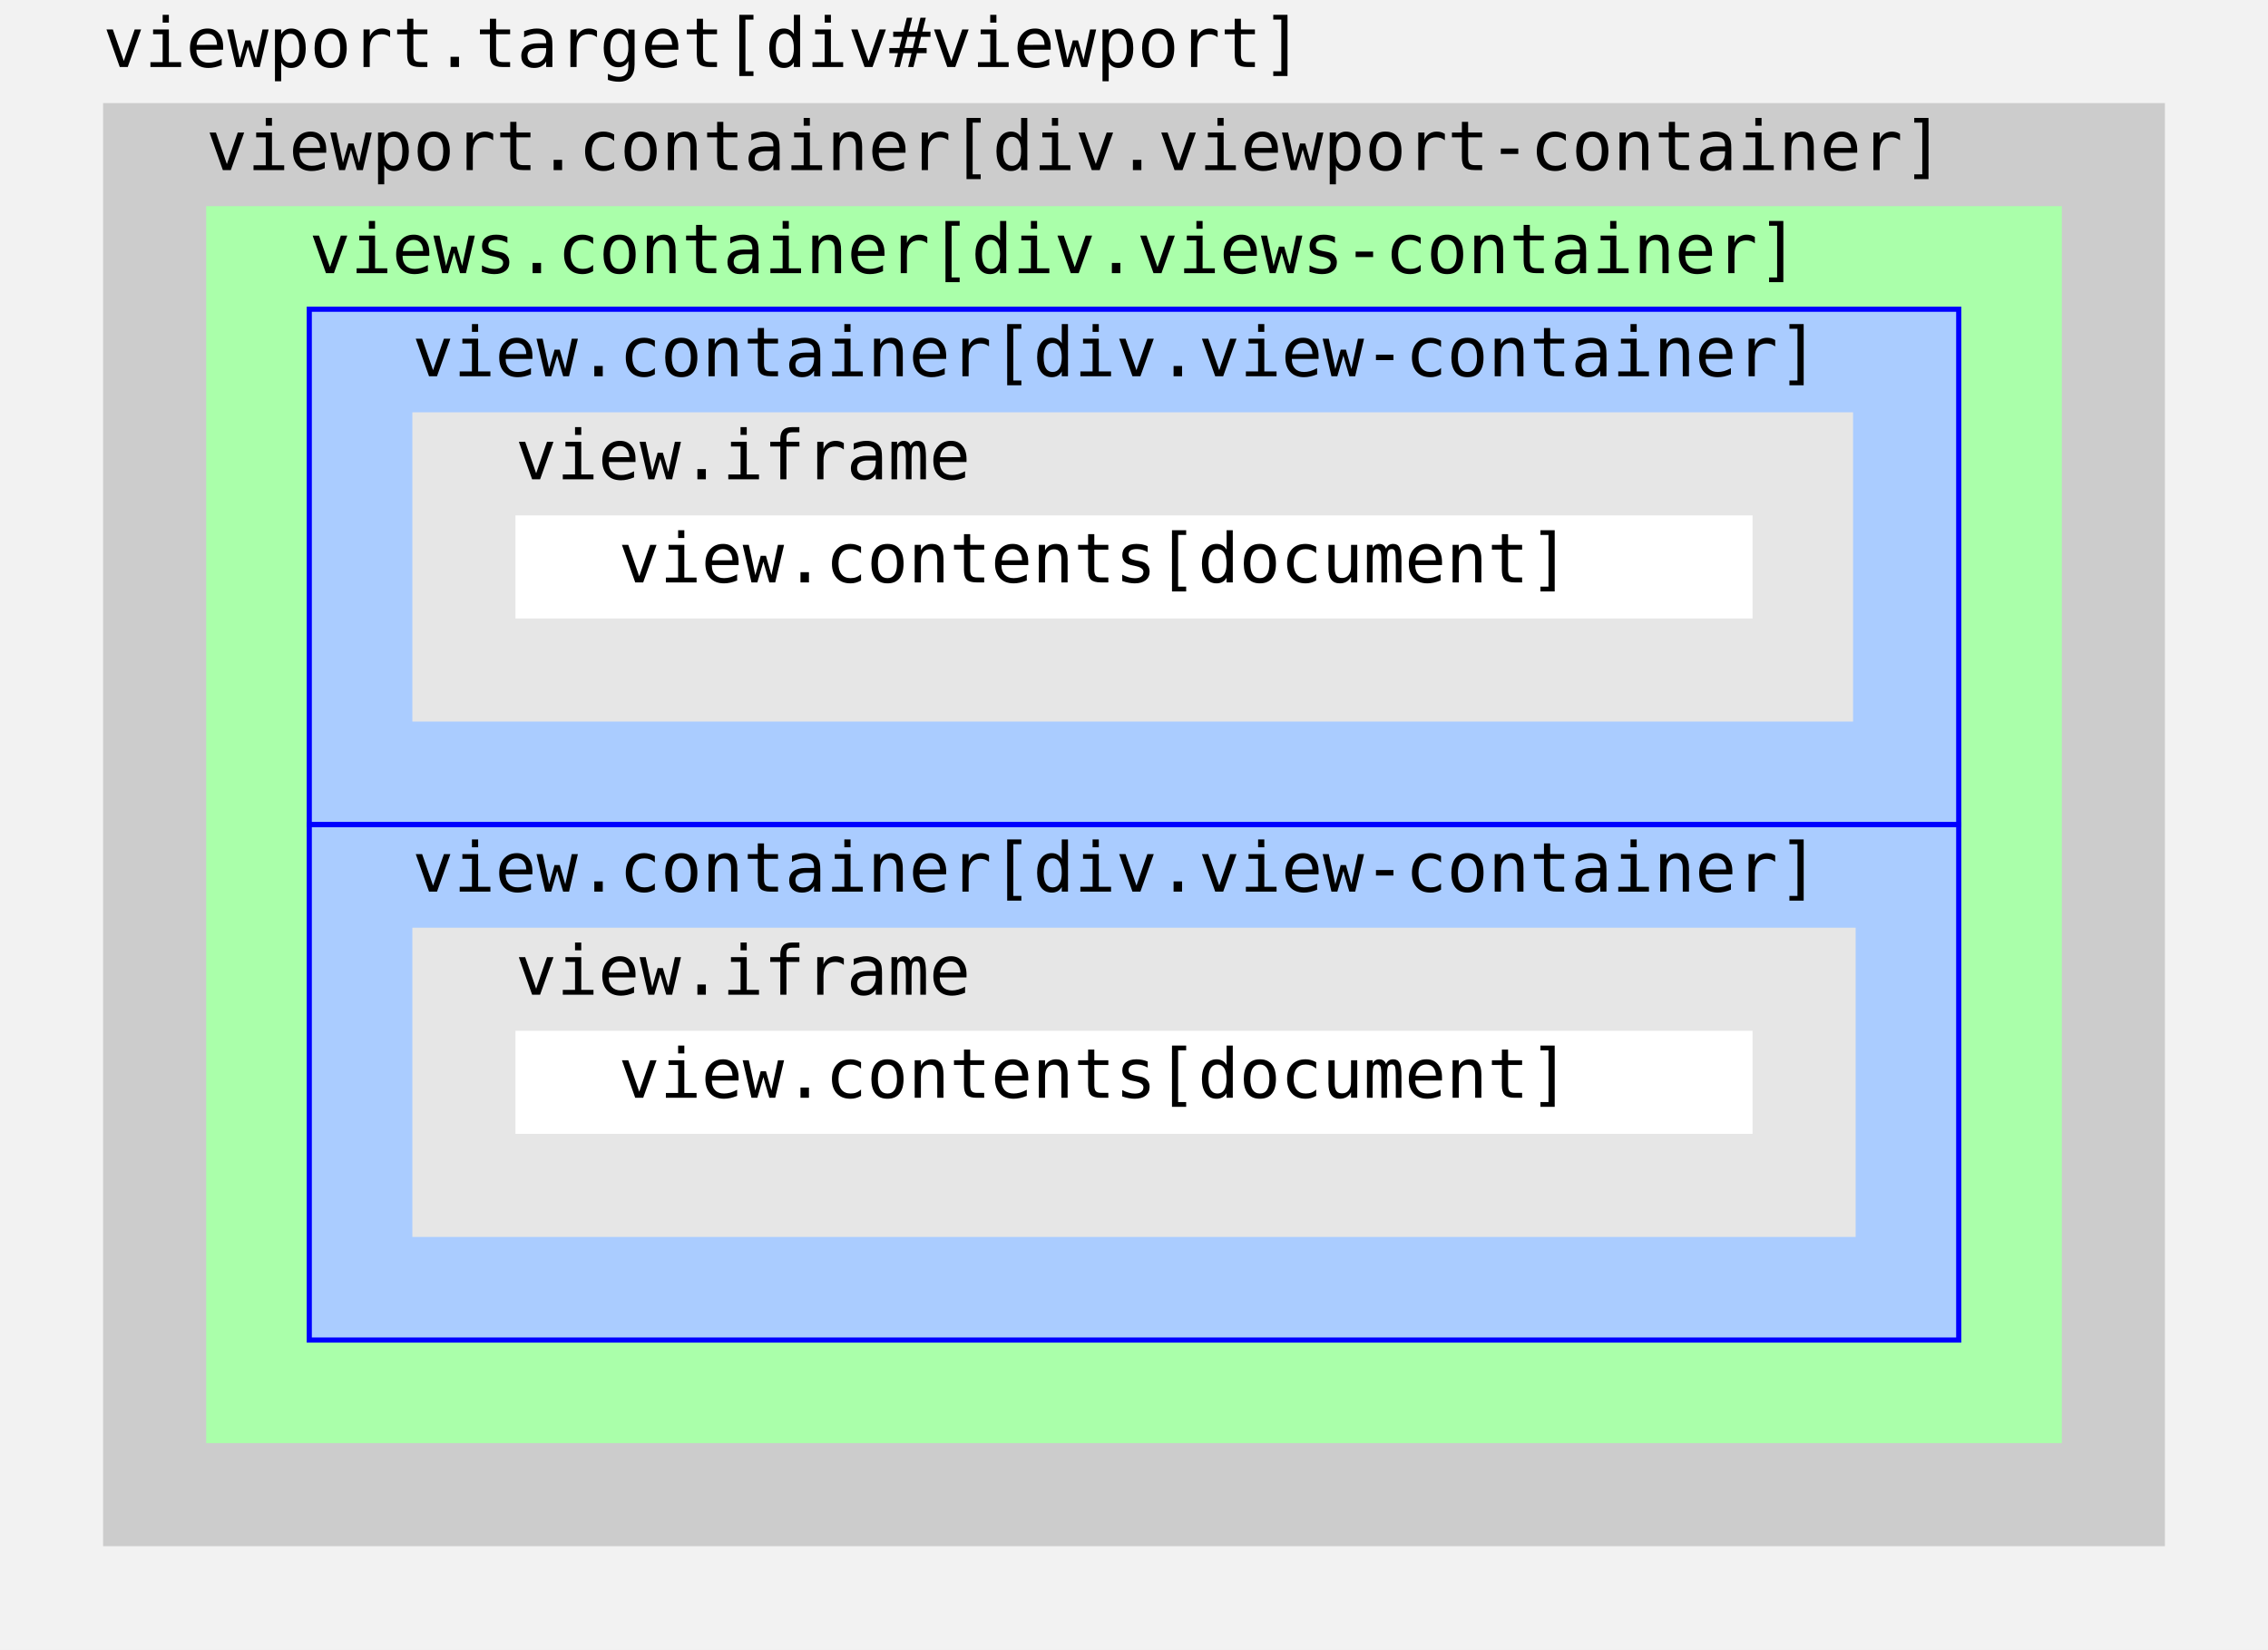
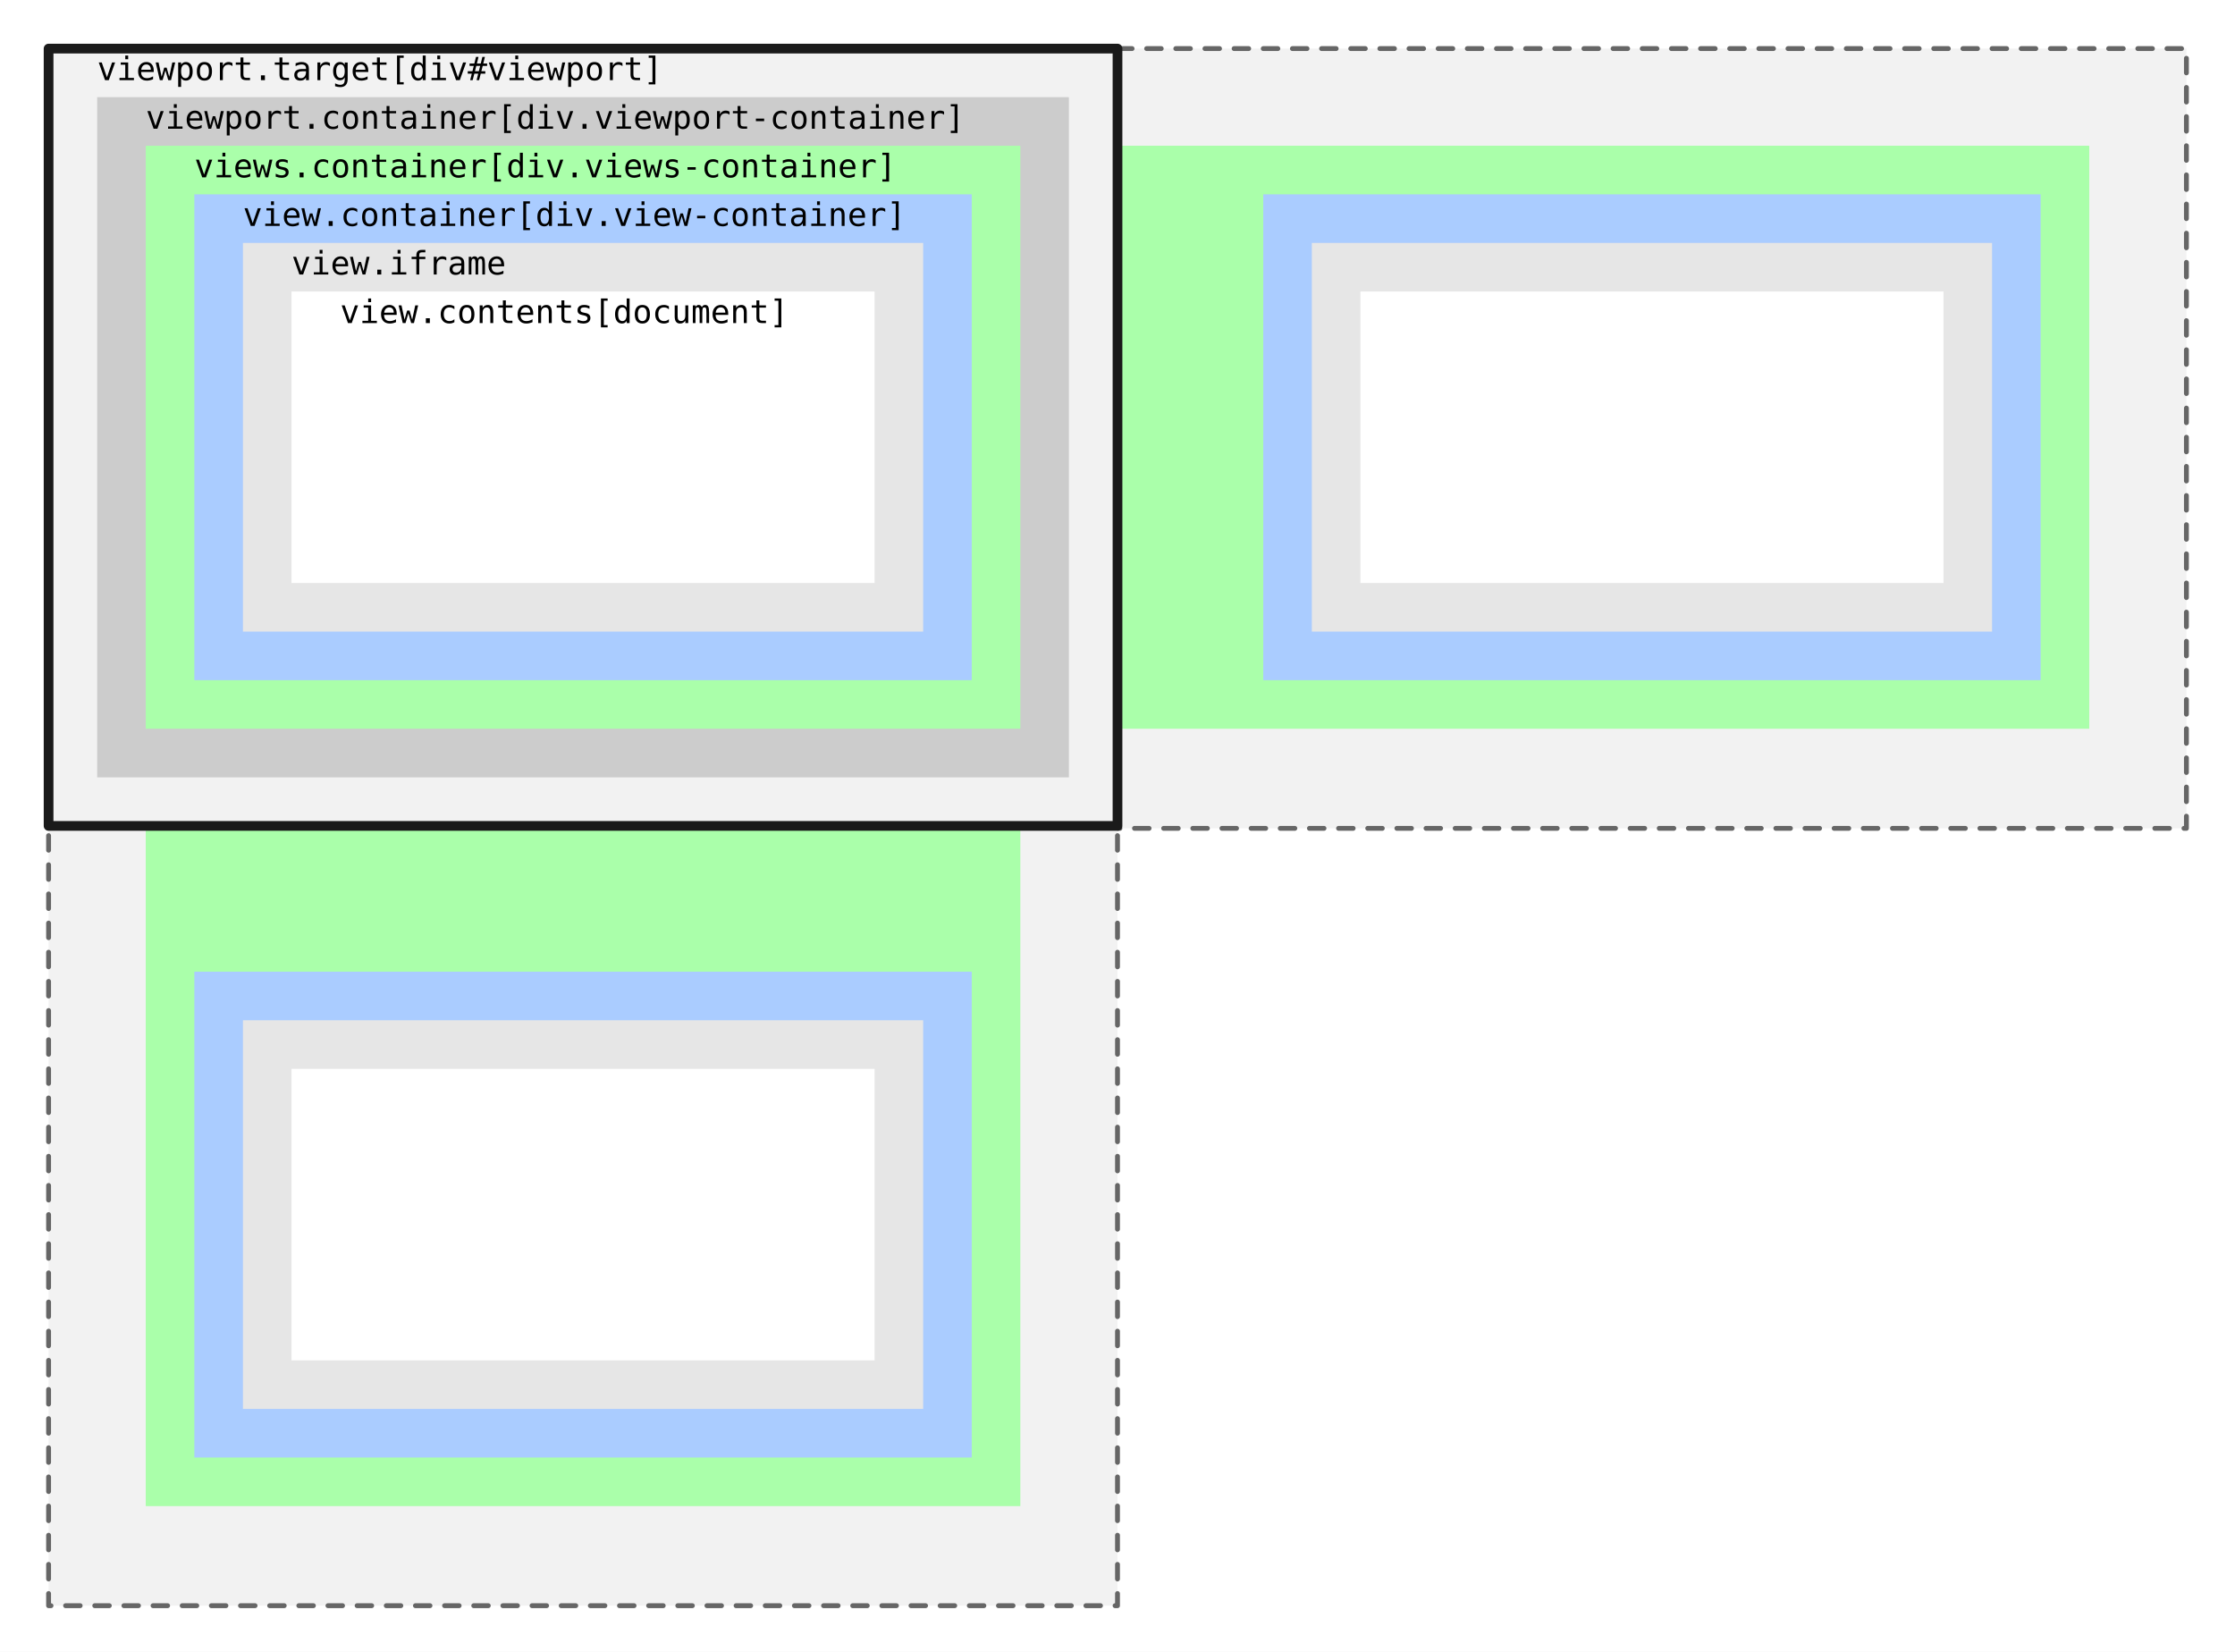
- <svg xmlns="http://www.w3.org/2000/svg" width="440" height="320" viewBox="0 0 440 320" version="1.1" id="svg1">
+ <svg xmlns="http://www.w3.org/2000/svg" width="920" height="680" viewBox="0 0 920 680" version="1.1" id="svg1">
  <defs id="defs1">
    <marker style="overflow:visible" id="Triangle" refX="0" refY="0" orient="auto-start-reverse" markerWidth="1" markerHeight="1" viewBox="0 0 1 1" preserveAspectRatio="xMidYMid">
      <path transform="scale(0.5)" style="fill:context-stroke;fill-rule:evenodd;stroke:context-stroke;stroke-width:1pt" d="M 5.77,0 -2.88,5 V -5 Z" id="path135" />
    </marker>
    <marker style="overflow:visible" id="Triangle-5" refX="0" refY="0" orient="auto-start-reverse" markerWidth="1" markerHeight="1" viewBox="0 0 1 1" preserveAspectRatio="xMidYMid">
      <path transform="scale(0.5)" style="fill:context-stroke;fill-rule:evenodd;stroke:context-stroke;stroke-width:1pt" d="M 5.77,0 -2.88,5 V -5 Z" id="path135-6" />
    </marker>
    <marker style="overflow:visible" id="Triangle-5-4" refX="0" refY="0" orient="auto-start-reverse" markerWidth="1" markerHeight="1" viewBox="0 0 1 1" preserveAspectRatio="xMidYMid">
      <path transform="scale(0.5)" style="fill:context-stroke;fill-rule:evenodd;stroke:context-stroke;stroke-width:1pt" d="M 5.77,0 -2.88,5 V -5 Z" id="path135-6-9" />
    </marker>
    <marker style="overflow:visible" id="Triangle-5-4-6" refX="0" refY="0" orient="auto-start-reverse" markerWidth="1" markerHeight="1" viewBox="0 0 1 1" preserveAspectRatio="xMidYMid">
      <path transform="scale(0.5)" style="fill:context-stroke;fill-rule:evenodd;stroke:context-stroke;stroke-width:1pt" d="M 5.77,0 -2.88,5 V -5 Z" id="path135-6-9-1" />
    </marker>
  </defs>
-   <rect style="fill:#f2f2f2;stroke:none;stroke-width:0;stroke-linecap:round;stroke-dasharray:none;paint-order:normal" id="rect-rendition-viewport-target" width="440" height="320" x="0" y="0" />
-   <rect style="fill:#cccccc;stroke:#ff0000;stroke-width:0;stroke-linecap:round;stroke-dasharray:none;paint-order:normal;opacity:1" id="rect-viewport" width="400" height="280" x="20" y="20" />
-   <rect style="fill:#aaffaa;fill-opacity:1;stroke:#008000;stroke-width:0;stroke-linecap:square;stroke-dasharray:none;stroke-opacity:1;paint-order:normal;opacity:1" id="rect-views-container" width="360" height="240" x="40" y="40" />
-   <rect style="fill:#aaccff;stroke:#0000ff;stroke-width:1;stroke-linecap:round;stroke-dasharray:none;paint-order:normal" id="rect-view-container0" width="320" height="100" x="60" y="60" />
-   <rect style="fill:#aaccff;fill-opacity:1;stroke:#0000ff;stroke-width:1;stroke-linecap:round;stroke-dasharray:none;stroke-opacity:1;paint-order:normal" id="rect-view-container1" width="320" height="100" x="60" y="160" />
-   <rect style="fill:#e6e6e6;stroke:#1a1a1a;stroke-width:0;stroke-linecap:round;stroke-dasharray:none;paint-order:normal" id="rect-view-iframe0" width="279.5" height="60" x="80" y="80" />
-   <rect style="fill:#e6e6e6;stroke:#1a1a1a;stroke-width:0;stroke-linecap:round;stroke-dasharray:none;paint-order:normal" id="rect-view-iframe1" width="280" height="60" x="80" y="180" />
-   <rect style="fill:#ffffff;stroke:#000000;stroke-width:0;stroke-linecap:round;stroke-dasharray:none;paint-order:normal" id="rect-view-contents0" width="240" height="20" x="100" y="100" />
-   <rect style="fill:#ffffff;stroke:#000000;stroke-width:0;stroke-linecap:round;stroke-dasharray:none;paint-order:normal" id="rect-view-contents1" width="240" height="20" x="100" y="200" />
-   <text xml:space="preserve" style="font-style:normal;font-variant:normal;font-weight:normal;font-stretch:normal;font-size:13.333px;font-family:Monospace;-inkscape-font-specification:'Monospace, Normal';font-variant-ligatures:normal;font-variant-caps:normal;font-variant-numeric:normal;font-variant-east-asian:normal;fill:#000000;stroke:none;stroke-width:1;stroke-linecap:square;stroke-dasharray:none;stroke-opacity:1;paint-order:normal" x="20" y="13" id="text-rendition-viewport-target">viewport.target[div#viewport]</text>
-   <text xml:space="preserve" style="font-style:normal;font-variant:normal;font-weight:normal;font-stretch:normal;font-size:13.333px;font-family:Monospace;-inkscape-font-specification:'Monospace, Normal';font-variant-ligatures:normal;font-variant-caps:normal;font-variant-numeric:normal;font-variant-east-asian:normal;fill:#000000;stroke:none;stroke-width:1;stroke-linecap:square;stroke-dasharray:none;stroke-opacity:1;paint-order:normal" x="40" y="33" id="text-viewport-container">viewport.container[div.viewport-container]</text>
-   <text xml:space="preserve" style="font-style:normal;font-variant:normal;font-weight:normal;font-stretch:normal;font-size:13.333px;font-family:Monospace;-inkscape-font-specification:'Monospace, Normal';font-variant-ligatures:normal;font-variant-caps:normal;font-variant-numeric:normal;font-variant-east-asian:normal;fill:#000000;stroke:none;stroke-width:1;stroke-linecap:square;stroke-dasharray:none;stroke-opacity:1;paint-order:normal" x="60" y="53" id="text-views-container">views.container[div.views-container]</text>
-   <text xml:space="preserve" style="font-style:normal;font-variant:normal;font-weight:normal;font-stretch:normal;font-size:13.333px;font-family:Monospace;-inkscape-font-specification:'Monospace, Normal';font-variant-ligatures:normal;font-variant-caps:normal;font-variant-numeric:normal;font-variant-east-asian:normal;fill:#000000;stroke:none;stroke-width:1;stroke-linecap:square;stroke-dasharray:none;stroke-opacity:1;paint-order:normal" x="80" y="73" id="text-view-container0">view.container[div.view-container]</text>
-   <text xml:space="preserve" style="font-style:normal;font-variant:normal;font-weight:normal;font-stretch:normal;font-size:13.333px;font-family:Monospace;-inkscape-font-specification:'Monospace, Normal';font-variant-ligatures:normal;font-variant-caps:normal;font-variant-numeric:normal;font-variant-east-asian:normal;fill:#000000;stroke:none;stroke-width:1;stroke-linecap:square;stroke-dasharray:none;stroke-opacity:1;paint-order:normal" x="80" y="173" id="text-view-container1">view.container[div.view-container]</text>
-   <text xml:space="preserve" style="font-style:normal;font-variant:normal;font-weight:normal;font-stretch:normal;font-size:13.333px;font-family:Monospace;-inkscape-font-specification:'Monospace, Normal';font-variant-ligatures:normal;font-variant-caps:normal;font-variant-numeric:normal;font-variant-east-asian:normal;fill:#000000;stroke:none;stroke-width:1;stroke-linecap:square;stroke-dasharray:none;stroke-opacity:1;paint-order:normal" x="100" y="93" id="text-view-iframe0">view.iframe</text>
-   <text xml:space="preserve" style="font-style:normal;font-variant:normal;font-weight:normal;font-stretch:normal;font-size:13.333px;font-family:Monospace;-inkscape-font-specification:'Monospace, Normal';font-variant-ligatures:normal;font-variant-caps:normal;font-variant-numeric:normal;font-variant-east-asian:normal;fill:#000000;stroke:none;stroke-width:1;stroke-linecap:square;stroke-dasharray:none;stroke-opacity:1;paint-order:normal" x="100" y="193" id="text-view-iframe1">view.iframe</text>
-   <text xml:space="preserve" style="font-style:normal;font-variant:normal;font-weight:normal;font-stretch:normal;font-size:13.333px;font-family:Monospace;-inkscape-font-specification:'Monospace, Normal';font-variant-ligatures:normal;font-variant-caps:normal;font-variant-numeric:normal;font-variant-east-asian:normal;fill:#000000;stroke:none;stroke-width:1;stroke-linecap:square;stroke-dasharray:none;stroke-opacity:1;paint-order:normal" x="120" y="113" id="text-view-contents0">view.contents[document]</text>
-   <text xml:space="preserve" style="font-style:normal;font-variant:normal;font-weight:normal;font-stretch:normal;font-size:13.333px;font-family:Monospace;-inkscape-font-specification:'Monospace, Normal';font-variant-ligatures:normal;font-variant-caps:normal;font-variant-numeric:normal;font-variant-east-asian:normal;fill:#000000;stroke:none;stroke-width:1;stroke-linecap:square;stroke-dasharray:none;stroke-opacity:1;paint-order:normal" x="120" y="213" id="text-view-contents1">view.contents[document]</text>
+   <rect style="fill:#ffffff;stroke:#666666;stroke-width:0;stroke-linecap:round;stroke-linejoin:round;stroke-dasharray:none;paint-order:normal" id="rect-rendition-viewport-canvas" width="920" height="680" x="-4.8634706e-06" y="8.9310488e-06" />
+   <rect style="fill:#f2f2f2;stroke:#666666;stroke-width:2;stroke-linecap:round;stroke-linejoin:round;stroke-dasharray:6,6;paint-order:normal;stroke-dashoffset:0" id="rect-rendition-viewport-axis-x" width="440" height="321" x="460" y="20" />
+   <rect style="fill:#f2f2f2;stroke:#666666;stroke-width:2;stroke-linecap:round;stroke-linejoin:round;stroke-dasharray:6,6;paint-order:normal;stroke-dashoffset:0" id="rect-rendition-viewport-axis-y" width="440" height="321" x="20" y="340" />
+   <rect style="fill:#aaffaa;fill-opacity:1;stroke:#008000;stroke-width:0;stroke-linecap:square;stroke-dasharray:none;stroke-opacity:1;paint-order:normal" id="rect-views-container-axis-x" width="400" height="240" x="460" y="60" />
+   <rect style="fill:#aaffaa;fill-opacity:1;stroke:#008000;stroke-width:0;stroke-linecap:square;stroke-dasharray:none;stroke-opacity:1;paint-order:normal" id="rect-views-container-axis-y" width="360" height="280" x="60" y="340" />
+   <rect style="fill:#f2f2f2;stroke:#1a1a1a;stroke-width:4;stroke-linecap:round;stroke-linejoin:round;stroke-dasharray:none;paint-order:normal" id="rect-rendition-viewport-target" width="440" height="320" x="20" y="20" />
+   <rect style="opacity:1;fill:#cccccc;stroke:#ff0000;stroke-width:0;stroke-linecap:round;stroke-dasharray:none;paint-order:normal" id="rect-viewport" width="400" height="280" x="40" y="40" />
+   <rect style="opacity:1;fill:#aaffaa;fill-opacity:1;stroke:#008000;stroke-width:0;stroke-linecap:square;stroke-dasharray:none;stroke-opacity:1;paint-order:normal" id="rect-views-container" width="360" height="240" x="60" y="60" />
+   <rect style="fill:#aaccff;stroke:#0000ff;stroke-width:0;stroke-linecap:round;stroke-dasharray:none;paint-order:normal" id="rect-view-container0" width="320" height="200" x="80" y="80" />
+   <rect style="fill:#e6e6e6;stroke:#1a1a1a;stroke-width:0;stroke-linecap:round;stroke-dasharray:none;paint-order:normal" id="rect-view-iframe0" width="280" height="160" x="100" y="100" />
+   <rect style="fill:#ffffff;stroke:#000000;stroke-width:0;stroke-linecap:round;stroke-dasharray:none;paint-order:normal" id="rect-view-contents0" width="240" height="120" x="120" y="120" />
+   <rect style="fill:#aaccff;fill-opacity:1;stroke:#0000ff;stroke-width:0;stroke-linecap:round;stroke-dasharray:none;stroke-opacity:1;paint-order:normal" id="rect-view-container1" width="320" height="200" x="520" y="80" />
+   <rect style="fill:#e6e6e6;stroke:#1a1a1a;stroke-width:0;stroke-linecap:round;stroke-dasharray:none;paint-order:normal" id="rect-view-iframe1" width="280" height="160" x="540" y="100" />
+   <rect style="fill:#ffffff;stroke:#000000;stroke-width:0;stroke-linecap:round;stroke-dasharray:none;paint-order:normal" id="rect-view-contents1" width="240" height="120" x="560" y="120" />
+   <rect style="fill:#aaccff;fill-opacity:1;stroke:#0000ff;stroke-width:0;stroke-linecap:round;stroke-dasharray:none;stroke-opacity:1;paint-order:normal" id="rect-view-container2" width="320" height="200" x="80" y="400" />
+   <rect style="fill:#e6e6e6;stroke:#1a1a1a;stroke-width:0;stroke-linecap:round;stroke-dasharray:none;paint-order:normal" id="rect-view-iframe2" width="280" height="160" x="100" y="420" />
+   <rect style="fill:#ffffff;stroke:#000000;stroke-width:0;stroke-linecap:round;stroke-dasharray:none;paint-order:normal" id="rect-view-contents2" width="240" height="120" x="120" y="440" />
+   <text xml:space="preserve" style="font-style:normal;font-variant:normal;font-weight:normal;font-stretch:normal;font-size:13.333px;font-family:Monospace;-inkscape-font-specification:'Monospace, Normal';font-variant-ligatures:normal;font-variant-caps:normal;font-variant-numeric:normal;font-variant-east-asian:normal;fill:#000000;stroke:none;stroke-width:1;stroke-linecap:square;stroke-dasharray:none;stroke-opacity:1;paint-order:normal" x="40" y="33" id="text-rendition-viewport-target">viewport.target[div#viewport]</text>
+   <text xml:space="preserve" style="font-style:normal;font-variant:normal;font-weight:normal;font-stretch:normal;font-size:13.333px;font-family:Monospace;-inkscape-font-specification:'Monospace, Normal';font-variant-ligatures:normal;font-variant-caps:normal;font-variant-numeric:normal;font-variant-east-asian:normal;fill:#000000;stroke:none;stroke-width:1;stroke-linecap:square;stroke-dasharray:none;stroke-opacity:1;paint-order:normal" x="60" y="53" id="text-viewport-container">viewport.container[div.viewport-container]</text>
+   <text xml:space="preserve" style="font-style:normal;font-variant:normal;font-weight:normal;font-stretch:normal;font-size:13.333px;font-family:Monospace;-inkscape-font-specification:'Monospace, Normal';font-variant-ligatures:normal;font-variant-caps:normal;font-variant-numeric:normal;font-variant-east-asian:normal;fill:#000000;stroke:none;stroke-width:1;stroke-linecap:square;stroke-dasharray:none;stroke-opacity:1;paint-order:normal" x="80" y="73" id="text-views-container">views.container[div.views-container]</text>
+   <text xml:space="preserve" style="font-style:normal;font-variant:normal;font-weight:normal;font-stretch:normal;font-size:13.333px;font-family:Monospace;-inkscape-font-specification:'Monospace, Normal';font-variant-ligatures:normal;font-variant-caps:normal;font-variant-numeric:normal;font-variant-east-asian:normal;fill:#000000;stroke:none;stroke-width:1;stroke-linecap:square;stroke-dasharray:none;stroke-opacity:1;paint-order:normal" x="100" y="93" id="text-view-container0">view.container[div.view-container]</text>
+   <text xml:space="preserve" style="font-style:normal;font-variant:normal;font-weight:normal;font-stretch:normal;font-size:13.333px;font-family:Monospace;-inkscape-font-specification:'Monospace, Normal';font-variant-ligatures:normal;font-variant-caps:normal;font-variant-numeric:normal;font-variant-east-asian:normal;fill:#000000;stroke:none;stroke-width:1;stroke-linecap:square;stroke-dasharray:none;stroke-opacity:1;paint-order:normal" x="120" y="113" id="text-view-iframe0">view.iframe</text>
+   <text xml:space="preserve" style="font-style:normal;font-variant:normal;font-weight:normal;font-stretch:normal;font-size:13.333px;font-family:Monospace;-inkscape-font-specification:'Monospace, Normal';font-variant-ligatures:normal;font-variant-caps:normal;font-variant-numeric:normal;font-variant-east-asian:normal;fill:#000000;stroke:none;stroke-width:1;stroke-linecap:square;stroke-dasharray:none;stroke-opacity:1;paint-order:normal" x="140" y="133" id="text-view-contents0">view.contents[document]</text>
</svg>
